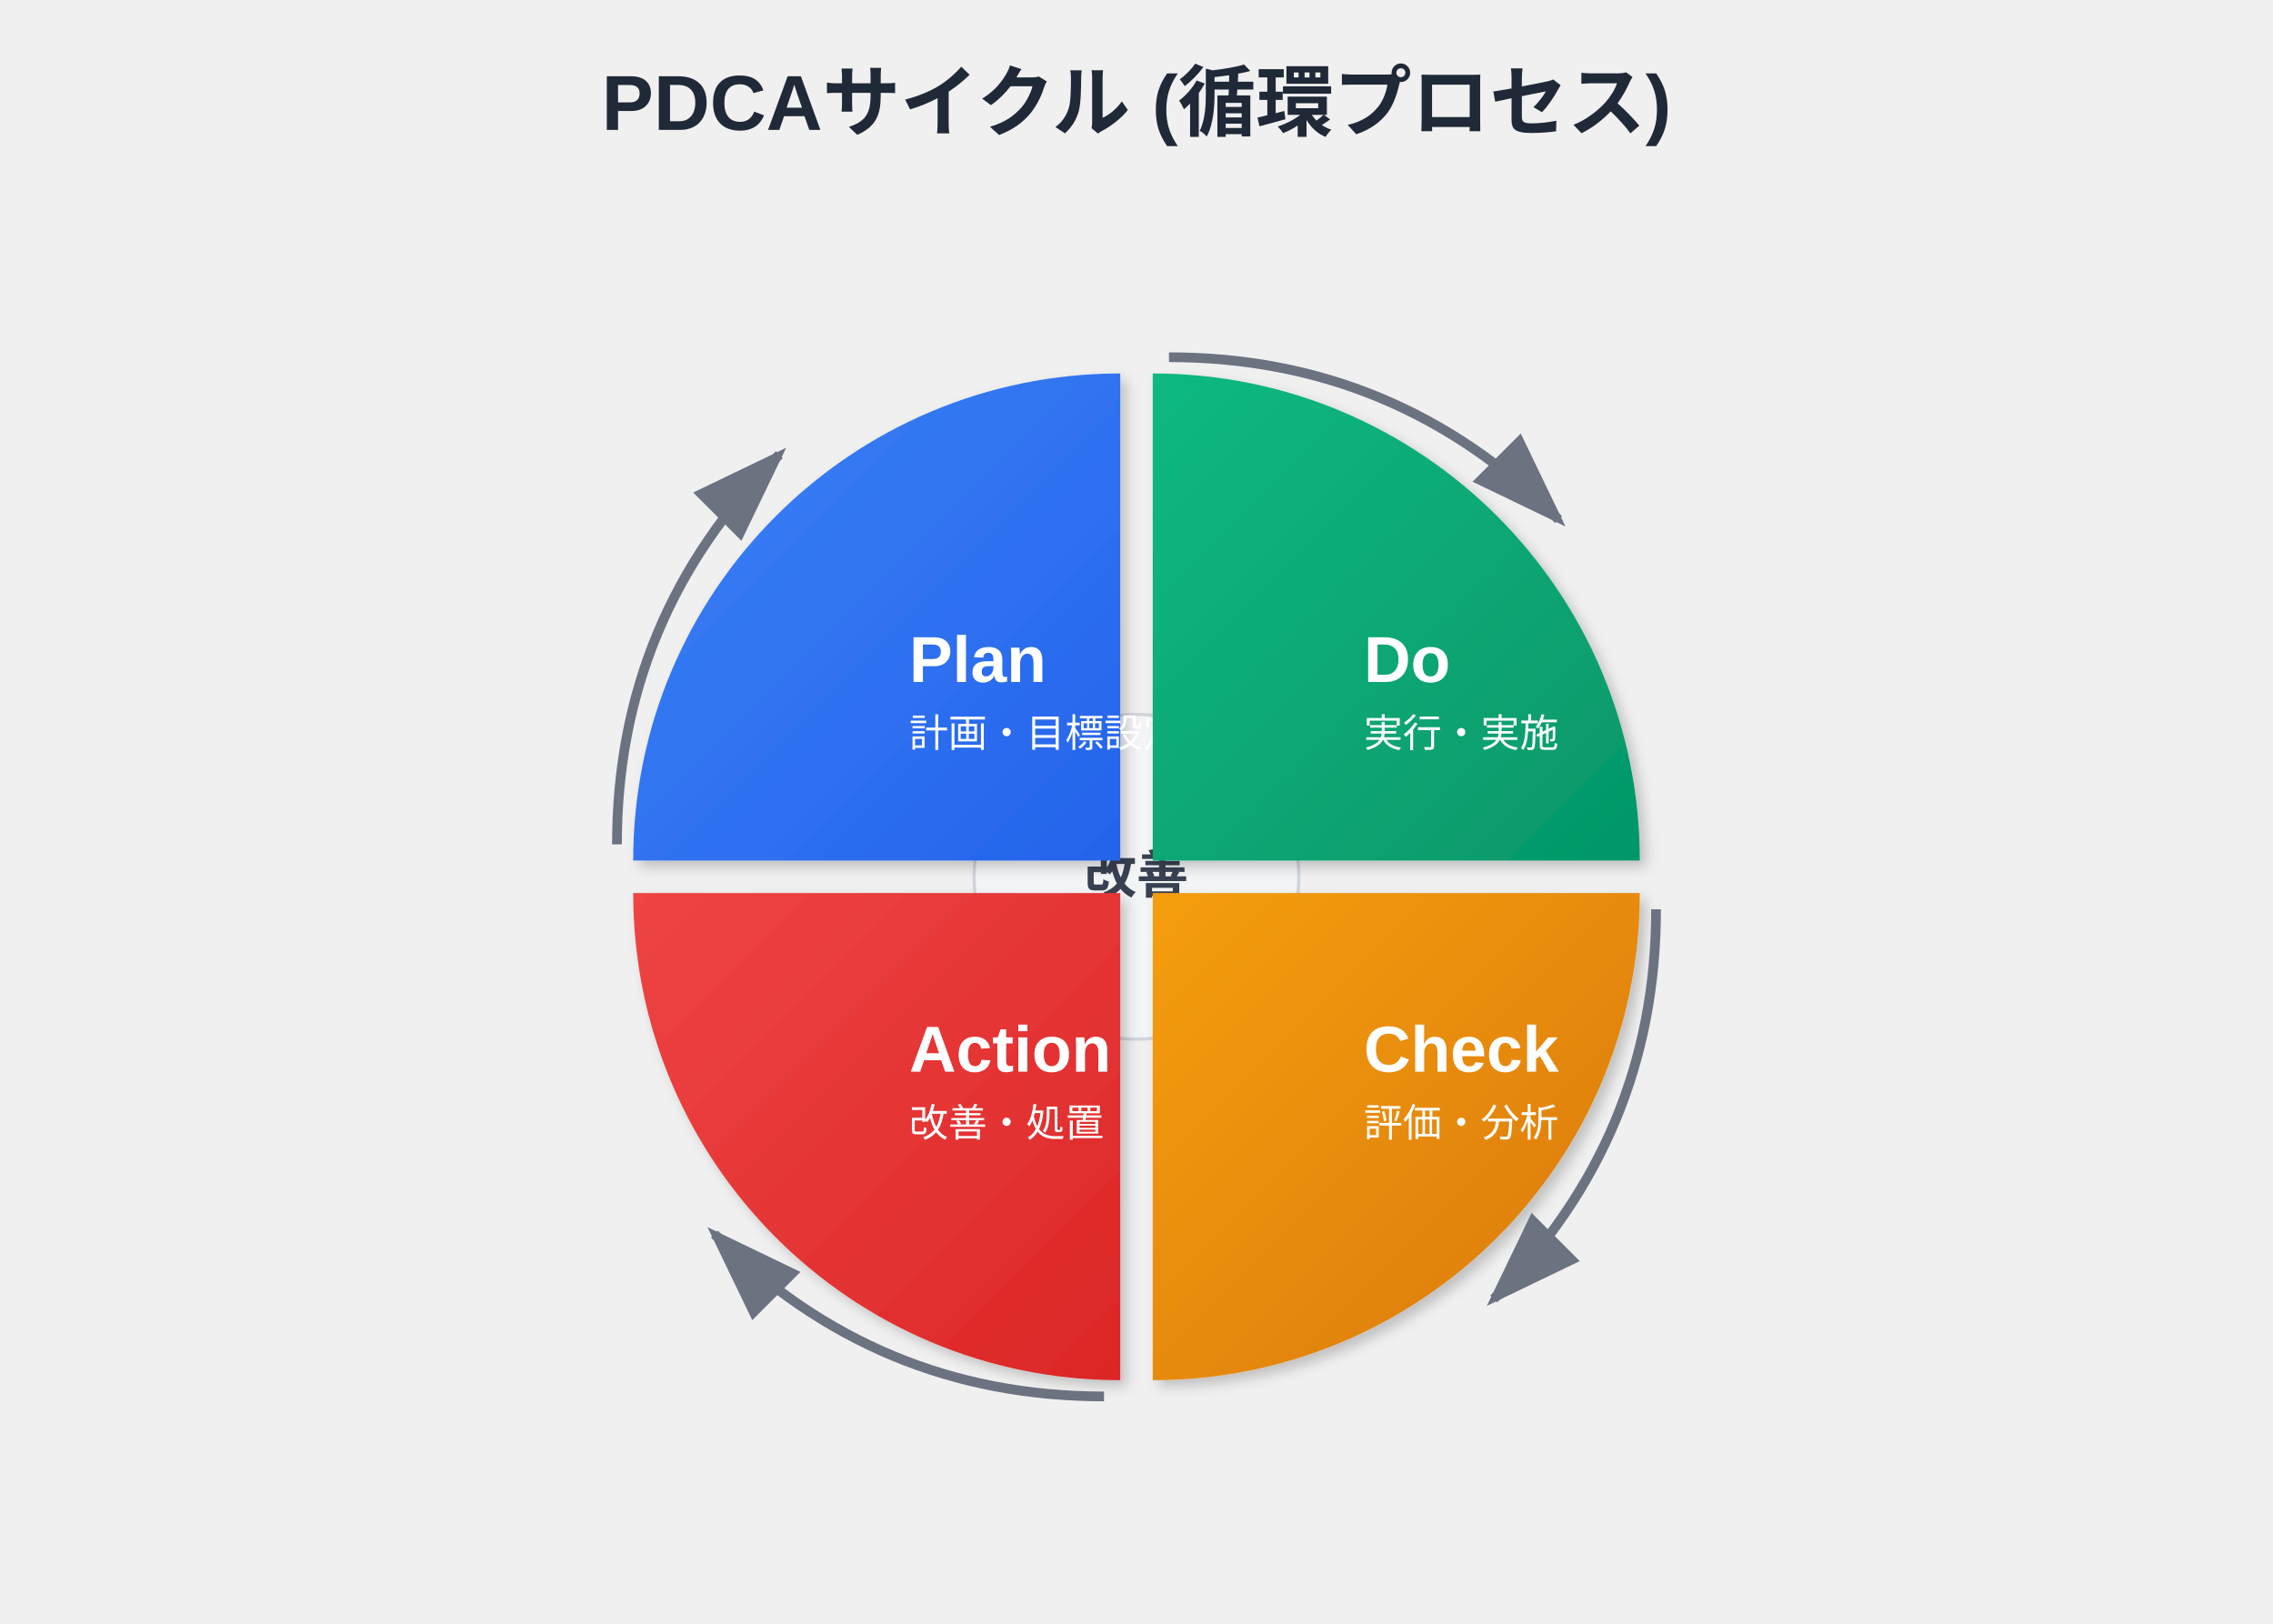
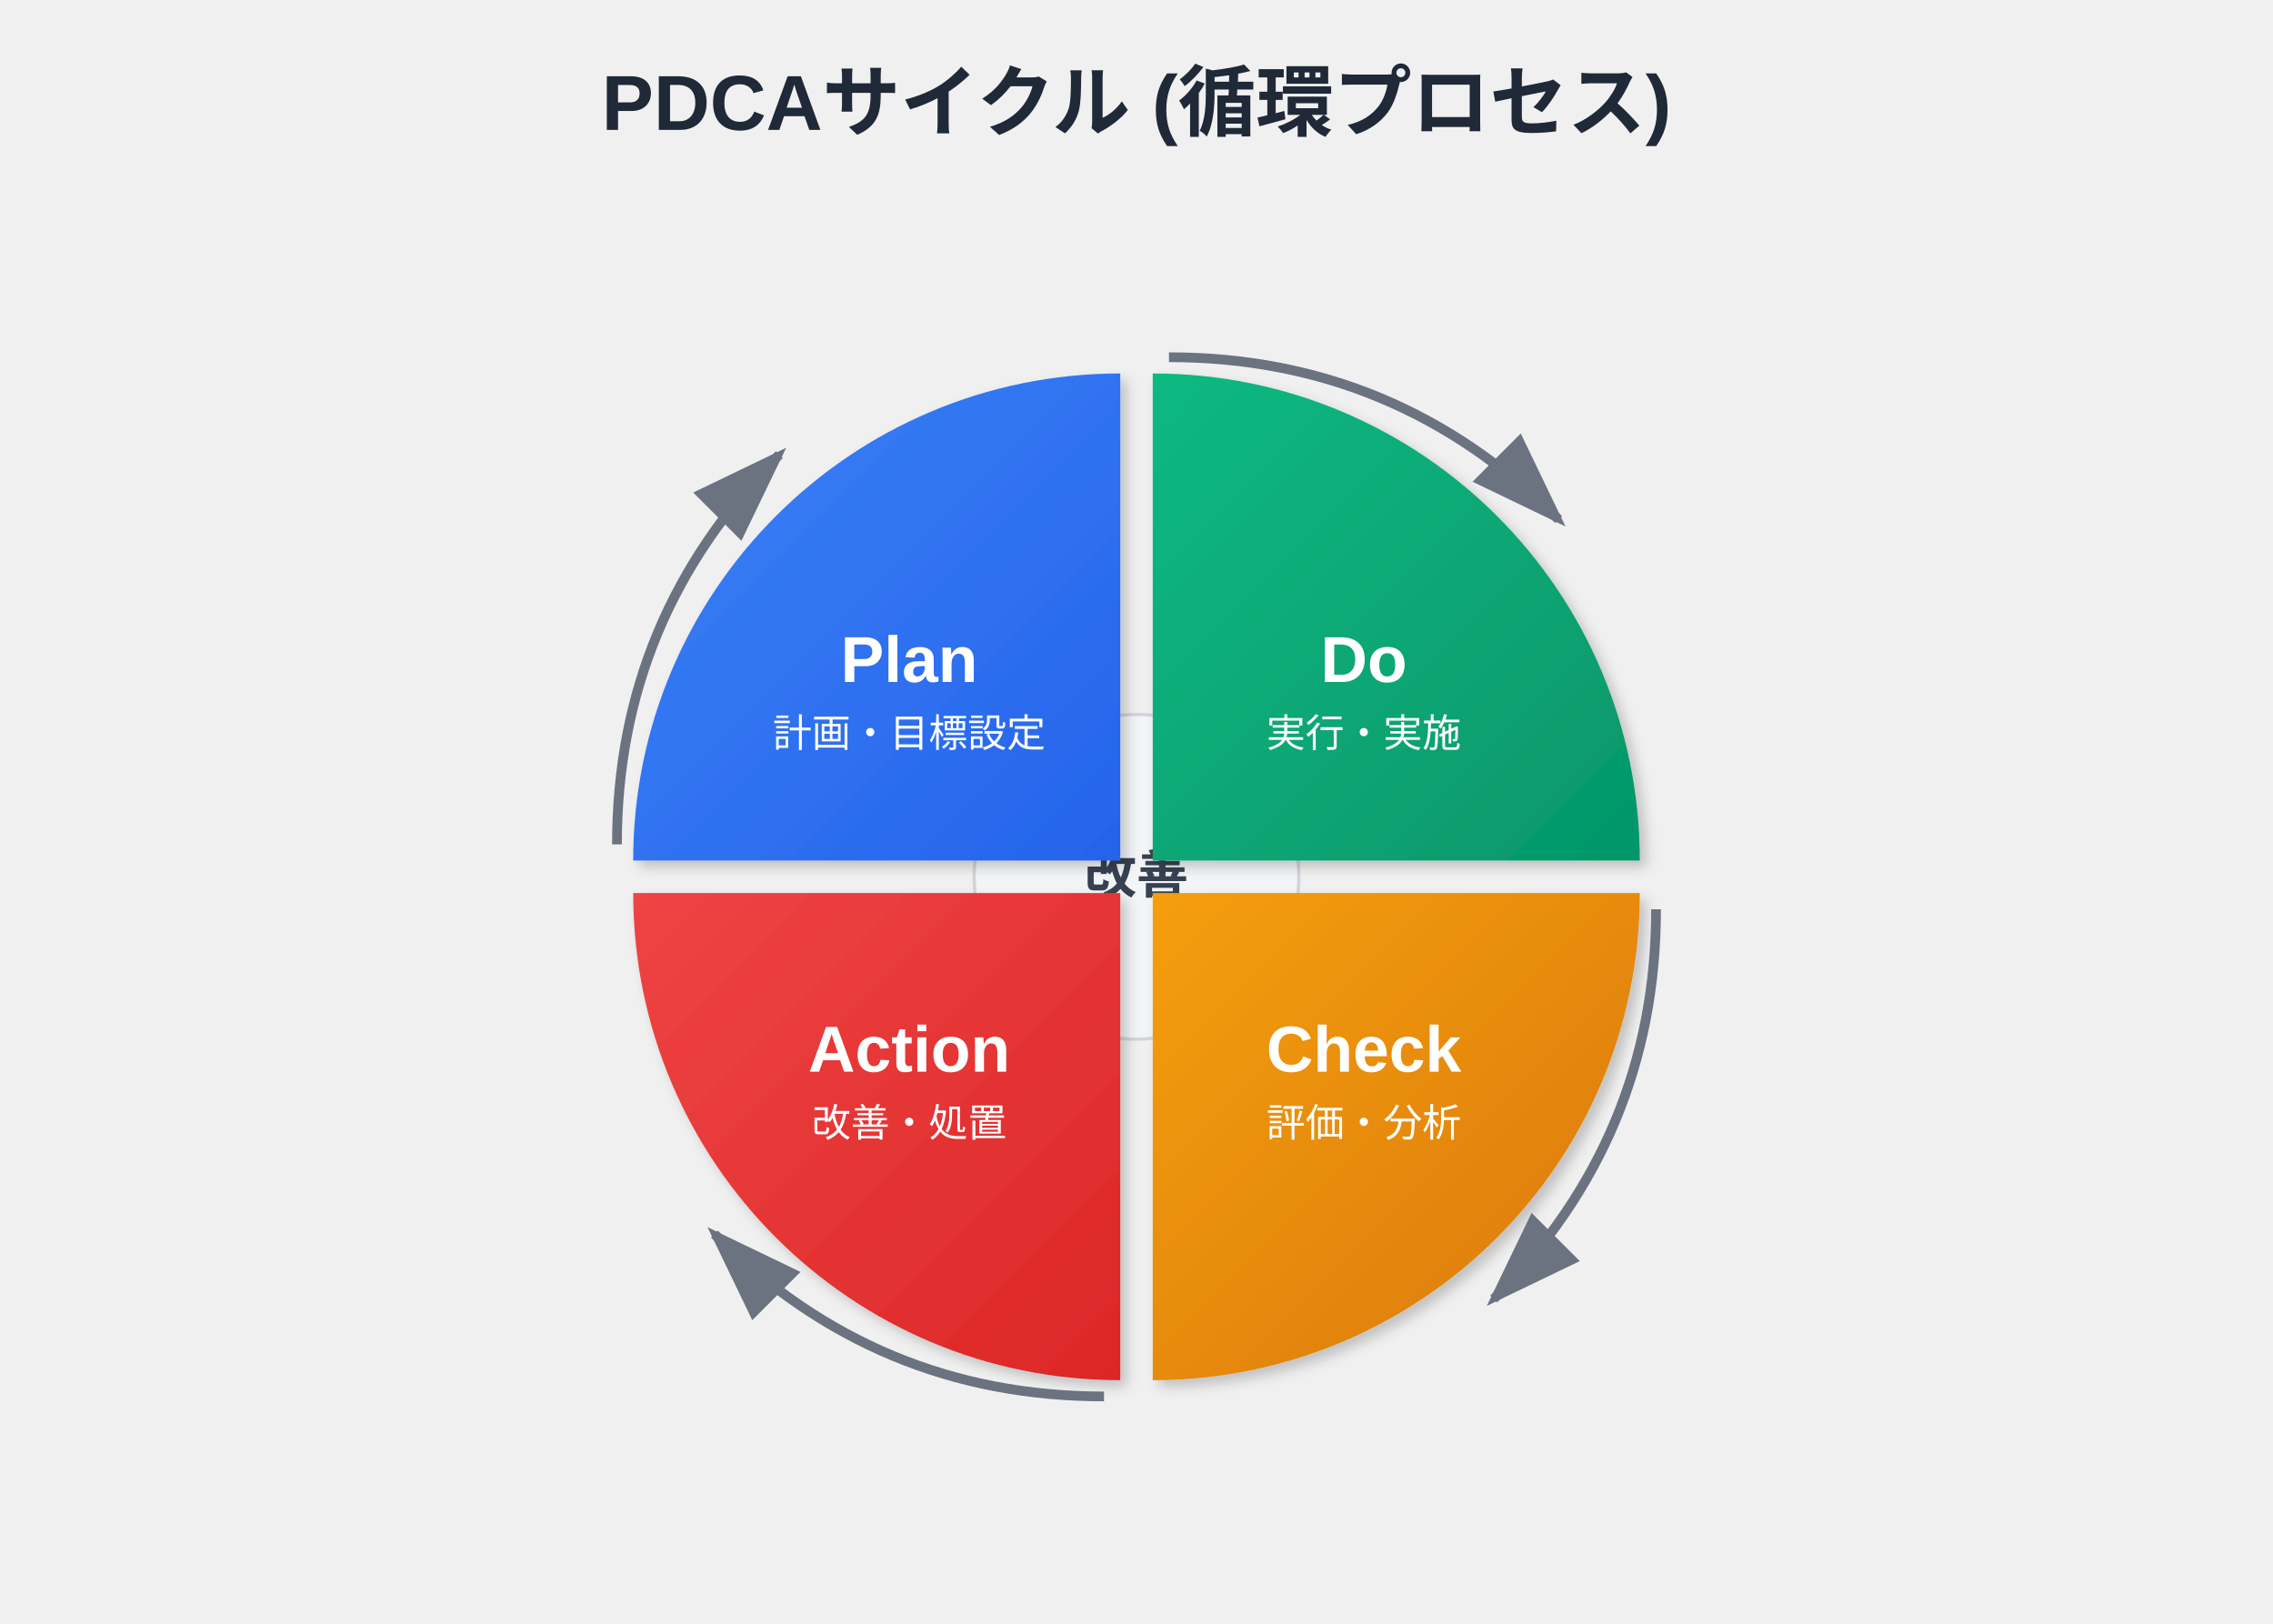
<svg xmlns="http://www.w3.org/2000/svg" width="700" height="500">
  <defs>
    <linearGradient id="cycleGrad1" x1="0%" y1="0%" x2="100%" y2="100%">
      <stop offset="0%" style="stop-color:#3B82F6;stop-opacity:1" />
      <stop offset="100%" style="stop-color:#2563EB;stop-opacity:1" />
    </linearGradient>
    <linearGradient id="cycleGrad2" x1="0%" y1="0%" x2="100%" y2="100%">
      <stop offset="0%" style="stop-color:#10B981;stop-opacity:1" />
      <stop offset="100%" style="stop-color:#059669;stop-opacity:1" />
    </linearGradient>
    <linearGradient id="cycleGrad3" x1="0%" y1="0%" x2="100%" y2="100%">
      <stop offset="0%" style="stop-color:#F59E0B;stop-opacity:1" />
      <stop offset="100%" style="stop-color:#D97706;stop-opacity:1" />
    </linearGradient>
    <linearGradient id="cycleGrad4" x1="0%" y1="0%" x2="100%" y2="100%">
      <stop offset="0%" style="stop-color:#EF4444;stop-opacity:1" />
      <stop offset="100%" style="stop-color:#DC2626;stop-opacity:1" />
    </linearGradient>
    <filter id="shadow" x="-20%" y="-20%" width="140%" height="140%">
      <feDropShadow dx="2" dy="2" stdDeviation="2" flood-color="#000000" flood-opacity="0.2" />
    </filter>
  </defs>
  <text x="350" y="40" font-family="Arial, sans-serif" font-size="24" font-weight="bold" text-anchor="middle" fill="#1F2937">PDCAサイクル (循環プロセス)</text>
  <circle cx="350" cy="270" r="50" fill="#F3F4F6" stroke="#D1D5DB" stroke-width="1" />
  <text x="350" y="275" font-family="Arial, sans-serif" font-size="16" font-weight="bold" text-anchor="middle" fill="#374151">改善</text>
  <path d="M350 270 L350 120 A150 150 0 0 0 200 270 Z" fill="url(#cycleGrad1)" transform="translate(-5,-5)" filter="url(#shadow)" />
-   <text x="280" y="210" font-family="Arial, sans-serif" font-size="20" font-weight="bold" fill="white">Plan</text>
-   <text x="280" y="230" font-family="Arial, sans-serif" font-size="12" fill="white">計画・目標設定</text>
+   <text x="280" y="210" font-family="Arial, sans-serif" font-size="20" font-weight="bold" text-anchor="middle" fill="white">Plan</text>
+   <text x="280" y="230" font-family="Arial, sans-serif" font-size="12" text-anchor="middle" fill="white">計画・目標設定</text>
  <path d="M350 270 L500 270 A150 150 0 0 0 350 120 Z" fill="url(#cycleGrad2)" transform="translate(5,-5)" filter="url(#shadow)" />
-   <text x="420" y="210" font-family="Arial, sans-serif" font-size="20" font-weight="bold" fill="white">Do</text>
-   <text x="420" y="230" font-family="Arial, sans-serif" font-size="12" fill="white">実行・実施</text>
+   <text x="420" y="210" font-family="Arial, sans-serif" font-size="20" font-weight="bold" text-anchor="middle" fill="white">Do</text>
+   <text x="420" y="230" font-family="Arial, sans-serif" font-size="12" text-anchor="middle" fill="white">実行・実施</text>
  <path d="M350 270 L350 420 A150 150 0 0 0 500 270 Z" fill="url(#cycleGrad3)" transform="translate(5,5)" filter="url(#shadow)" />
-   <text x="420" y="330" font-family="Arial, sans-serif" font-size="20" font-weight="bold" fill="white">Check</text>
-   <text x="420" y="350" font-family="Arial, sans-serif" font-size="12" fill="white">評価・分析</text>
+   <text x="420" y="330" font-family="Arial, sans-serif" font-size="20" font-weight="bold" text-anchor="middle" fill="white">Check</text>
+   <text x="420" y="350" font-family="Arial, sans-serif" font-size="12" text-anchor="middle" fill="white">評価・分析</text>
  <path d="M350 270 L200 270 A150 150 0 0 0 350 420 Z" fill="url(#cycleGrad4)" transform="translate(-5,5)" filter="url(#shadow)" />
-   <text x="280" y="330" font-family="Arial, sans-serif" font-size="20" font-weight="bold" fill="white">Action</text>
-   <text x="280" y="350" font-family="Arial, sans-serif" font-size="12" fill="white">改善・処置</text>
+   <text x="280" y="330" font-family="Arial, sans-serif" font-size="20" font-weight="bold" text-anchor="middle" fill="white">Action</text>
+   <text x="280" y="350" font-family="Arial, sans-serif" font-size="12" text-anchor="middle" fill="white">改善・処置</text>
  <path d="M360 110 Q430 110 480 160" fill="none" stroke="#6B7280" stroke-width="3" marker-end="url(#arrowhead)" />
  <path d="M510 280 Q510 350 460 400" fill="none" stroke="#6B7280" stroke-width="3" marker-end="url(#arrowhead)" />
  <path d="M340 430 Q270 430 220 380" fill="none" stroke="#6B7280" stroke-width="3" marker-end="url(#arrowhead)" />
  <path d="M190 260 Q190 190 240 140" fill="none" stroke="#6B7280" stroke-width="3" marker-end="url(#arrowhead)" />
  <defs>
    <marker id="arrowhead" markerWidth="10" markerHeight="7" refX="9" refY="3.5" orient="auto">
      <polygon points="0 0, 10 3.5, 0 7" fill="#6B7280" />
    </marker>
  </defs>
</svg>
